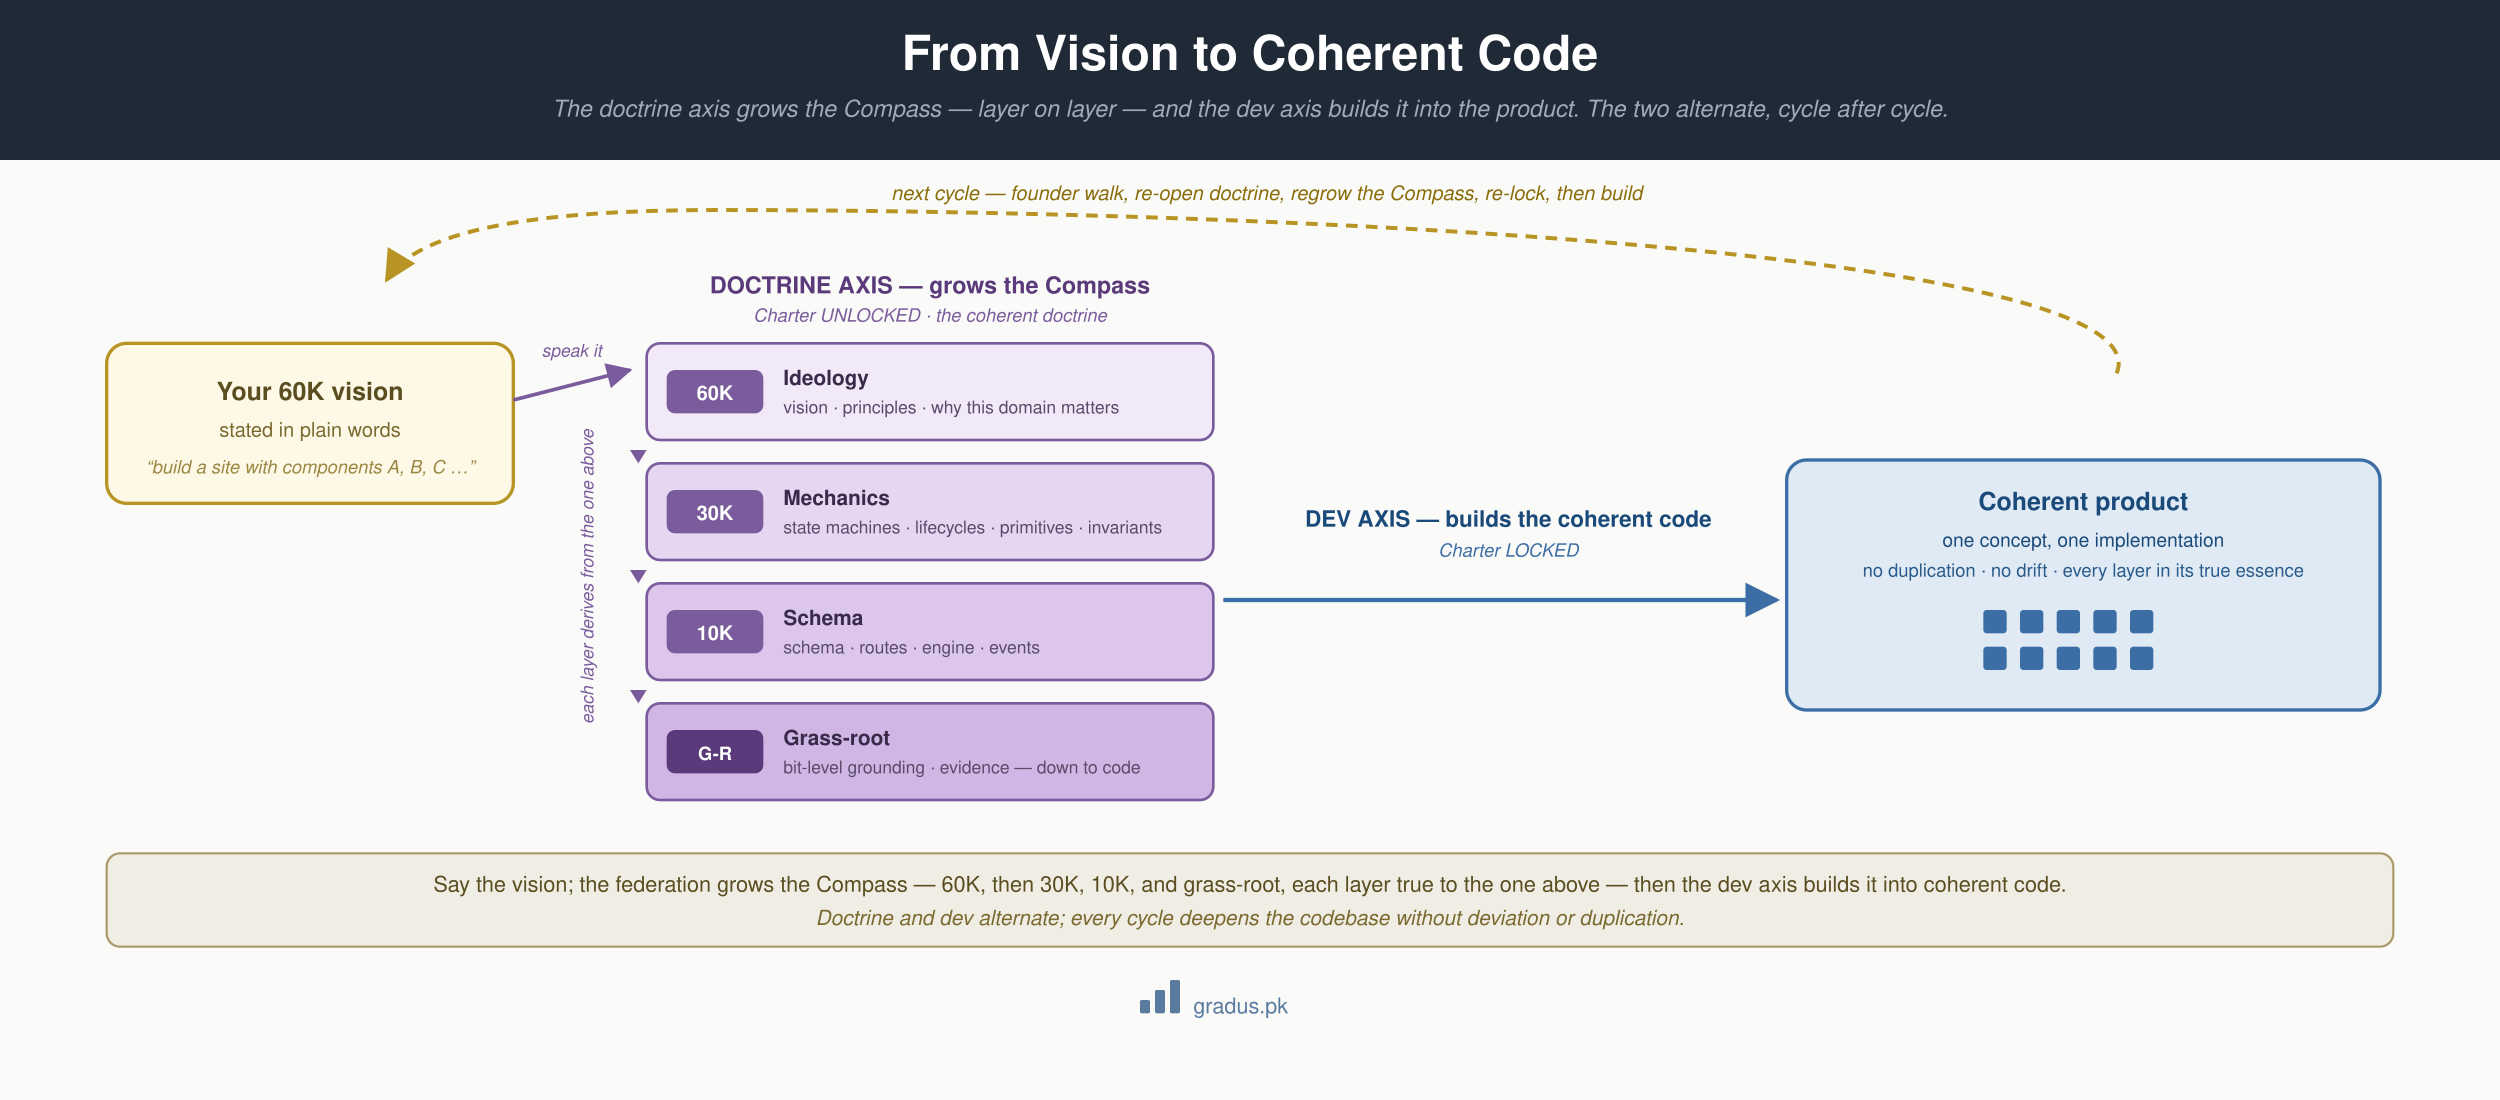
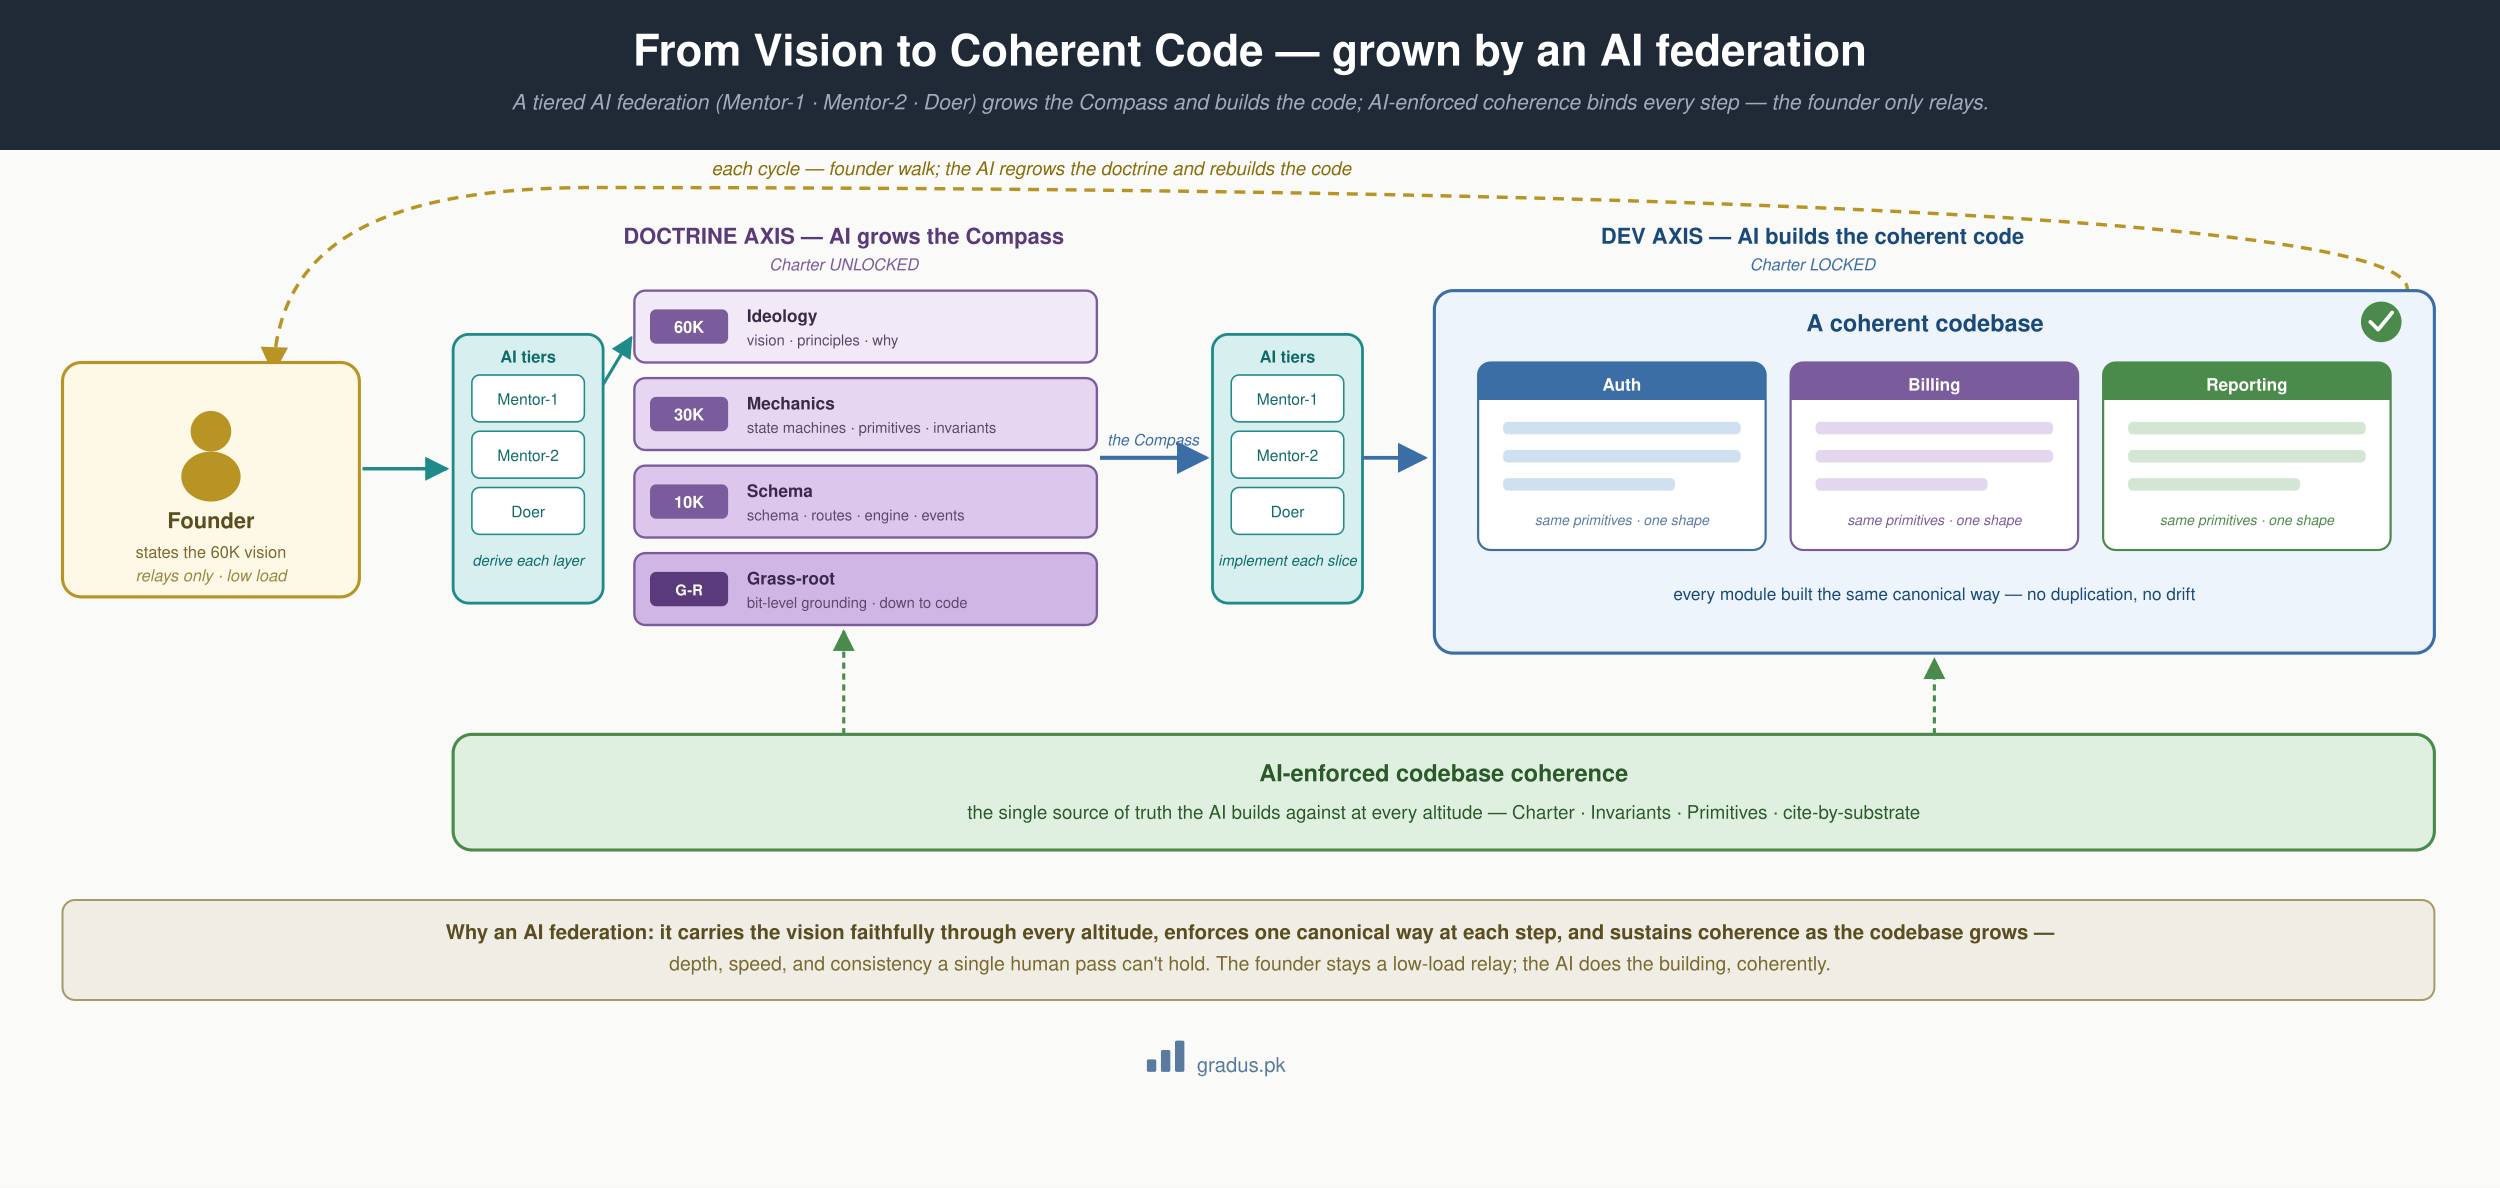
- <svg xmlns="http://www.w3.org/2000/svg" xmlns:xlink="http://www.w3.org/1999/xlink" viewBox="0 0 1500 660" font-family="-apple-system, BlinkMacSystemFont, 'Segoe UI', Helvetica, Arial, sans-serif">
+ <svg xmlns="http://www.w3.org/2000/svg" xmlns:xlink="http://www.w3.org/1999/xlink" viewBox="0 0 1600 760" font-family="-apple-system, BlinkMacSystemFont, 'Segoe UI', Helvetica, Arial, sans-serif">
  <defs>
    <marker id="aP" viewBox="0 0 10 10" refX="9" refY="5" markerWidth="7" markerHeight="7" orient="auto-start-reverse">
      <path d="M0,0 L10,5 L0,10 z" fill="#7a5b9c" />
    </marker>
    <marker id="aB" viewBox="0 0 10 10" refX="9" refY="5" markerWidth="8" markerHeight="8" orient="auto-start-reverse">
      <path d="M0,0 L10,5 L0,10 z" fill="#3b6ea5" />
    </marker>
    <marker id="aC" viewBox="0 0 10 10" refX="9" refY="5" markerWidth="8" markerHeight="8" orient="auto-start-reverse">
      <path d="M0,0 L10,5 L0,10 z" fill="#b89425" />
    </marker>
+     <marker id="aT" viewBox="0 0 10 10" refX="9" refY="5" markerWidth="7" markerHeight="7" orient="auto-start-reverse">
+       <path d="M0,0 L10,5 L0,10 z" fill="#1f8a8a" />
+     </marker>
+     <marker id="aG" viewBox="0 0 10 10" refX="9" refY="5" markerWidth="7" markerHeight="7" orient="auto-start-reverse">
+       <path d="M0,0 L10,5 L0,10 z" fill="#4a8a4a" />
+     </marker>
  </defs>
-   <rect width="1500" height="660" fill="#fafaf8" />
-   <rect x="0" y="0" width="1500" height="96" fill="#1f2a36" />
-   <text x="750" y="42" text-anchor="middle" font-size="29" font-weight="700" fill="#ffffff">From Vision to Coherent Code</text>
-   <text x="750" y="70" text-anchor="middle" font-size="14" fill="#a0aabb" font-style="italic">The doctrine axis grows the Compass — layer on layer — and the dev axis builds it into the product. The two alternate, cycle after cycle.</text>
-   <path d="M 1270 224 C 1300 150, 760 126, 430 126 C 320 126, 250 138, 232 168" fill="none" stroke="#b89425" stroke-width="2.4" stroke-dasharray="7 5" marker-end="url(#aC)" />
-   <text x="760" y="120" text-anchor="middle" font-size="12" fill="#8a6d0a" font-style="italic">next cycle — founder walk, re-open doctrine, regrow the Compass, re-lock, then build</text>
-   <rect x="64" y="206" width="244" height="96" rx="12" fill="#fef8e7" stroke="#b89425" stroke-width="2" />
-   <text x="186" y="240" text-anchor="middle" font-size="15" font-weight="700" fill="#5a4d20">Your 60K vision</text>
-   <text x="186" y="262" text-anchor="middle" font-size="12" fill="#7a6a30">stated in plain words</text>
-   <text x="186" y="284" text-anchor="middle" font-size="11" fill="#9a8740" font-style="italic">“build a site with components A, B, C …”</text>
-   <line x1="308" y1="240" x2="378" y2="222" stroke="#7a5b9c" stroke-width="2.2" marker-end="url(#aP)" />
-   <text x="343" y="214" text-anchor="middle" font-size="10.5" fill="#7a5b9c" font-style="italic">speak it</text>
-   <text x="558" y="176" text-anchor="middle" font-size="14" font-weight="700" fill="#5a3a7a">DOCTRINE AXIS — grows the Compass</text>
-   <text x="558" y="193" text-anchor="middle" font-size="11" fill="#7a5b9c" font-style="italic">Charter UNLOCKED · the coherent doctrine</text>
-   <g>
-     <rect x="388" y="206" width="340" height="58" rx="8" fill="#f1e8f8" stroke="#7a5b9c" stroke-width="1.6" />
-     <rect x="400" y="222" width="58" height="26" rx="5" fill="#7a5b9c" />
-     <text x="429" y="240" text-anchor="middle" font-size="12" font-weight="700" fill="#fff">60K</text>
-     <text x="470" y="231" font-size="12.5" font-weight="600" fill="#3a2a4a">Ideology</text>
-     <text x="470" y="248" font-size="10.5" fill="#5a4a6a">vision · principles · why this domain matters</text>
-     <rect x="388" y="278" width="340" height="58" rx="8" fill="#e6d6f1" stroke="#7a5b9c" stroke-width="1.6" />
-     <rect x="400" y="294" width="58" height="26" rx="5" fill="#7a5b9c" />
-     <text x="429" y="312" text-anchor="middle" font-size="12" font-weight="700" fill="#fff">30K</text>
-     <text x="470" y="303" font-size="12.5" font-weight="600" fill="#3a2a4a">Mechanics</text>
-     <text x="470" y="320" font-size="10.5" fill="#5a4a6a">state machines · lifecycles · primitives · invariants</text>
-     <rect x="388" y="350" width="340" height="58" rx="8" fill="#dcc6ec" stroke="#7a5b9c" stroke-width="1.6" />
-     <rect x="400" y="366" width="58" height="26" rx="5" fill="#7a5b9c" />
-     <text x="429" y="384" text-anchor="middle" font-size="12" font-weight="700" fill="#fff">10K</text>
-     <text x="470" y="375" font-size="12.5" font-weight="600" fill="#3a2a4a">Schema</text>
-     <text x="470" y="392" font-size="10.5" fill="#5a4a6a">schema · routes · engine · events</text>
-     <rect x="388" y="422" width="340" height="58" rx="8" fill="#d0b6e4" stroke="#7a5b9c" stroke-width="1.6" />
-     <rect x="400" y="438" width="58" height="26" rx="5" fill="#5a3a7a" />
-     <text x="429" y="456" text-anchor="middle" font-size="11" font-weight="700" fill="#fff">G-R</text>
-     <text x="470" y="447" font-size="12.5" font-weight="600" fill="#3a2a4a">Grass-root</text>
-     <text x="470" y="464" font-size="10.5" fill="#5a4a6a">bit-level grounding · evidence — down to code</text>
-   </g>
-   <polygon points="378,270 388,270 383,278" fill="#7a5b9c" />
-   <polygon points="378,342 388,342 383,350" fill="#7a5b9c" />
-   <polygon points="378,414 388,414 383,422" fill="#7a5b9c" />
-   <text x="356" y="346" text-anchor="middle" font-size="10.5" fill="#7a5b9c" font-style="italic" transform="rotate(-90 356 346)">each layer derives from the one above</text>
-   <text x="905" y="316" text-anchor="middle" font-size="13.5" font-weight="700" fill="#1a4a7a">DEV AXIS — builds the coherent code</text>
-   <text x="905" y="334" text-anchor="middle" font-size="11" fill="#3b6ea5" font-style="italic">Charter LOCKED</text>
-   <line x1="734" y1="360" x2="1066" y2="360" stroke="#3b6ea5" stroke-width="2.6" marker-end="url(#aB)" />
-   <rect x="1072" y="276" width="356" height="150" rx="12" fill="#dfeaf5" stroke="#3b6ea5" stroke-width="2" />
-   <text x="1250" y="306" text-anchor="middle" font-size="15" font-weight="700" fill="#1a4a7a">Coherent product</text>
-   <text x="1250" y="328" text-anchor="middle" font-size="11.5" fill="#1a4a7a">one concept, one implementation</text>
-   <text x="1250" y="346" text-anchor="middle" font-size="11" fill="#2a5a8a">no duplication · no drift · every layer in its true essence</text>
-   <g fill="#3b6ea5">
-     <rect x="1190" y="366" width="14" height="14" rx="2" />
-     <rect x="1212" y="366" width="14" height="14" rx="2" />
-     <rect x="1234" y="366" width="14" height="14" rx="2" />
-     <rect x="1256" y="366" width="14" height="14" rx="2" />
-     <rect x="1278" y="366" width="14" height="14" rx="2" />
-     <rect x="1190" y="388" width="14" height="14" rx="2" />
-     <rect x="1212" y="388" width="14" height="14" rx="2" />
-     <rect x="1234" y="388" width="14" height="14" rx="2" />
-     <rect x="1256" y="388" width="14" height="14" rx="2" />
-     <rect x="1278" y="388" width="14" height="14" rx="2" />
-   </g>
-   <rect x="64" y="512" width="1372" height="56" rx="8" fill="#f0ede4" stroke="#a89968" stroke-width="1.3" />
-   <text x="750" y="535" text-anchor="middle" font-size="13" fill="#5a4d20">Say the vision; the federation grows the Compass — 60K, then 30K, 10K, and grass-root, each layer true to the one above — then the dev axis builds it into coherent code.</text>
-   <text x="750" y="555" text-anchor="middle" font-size="12.5" fill="#7a6a30" font-style="italic">Doctrine and dev alternate; every cycle deepens the codebase without deviation or duplication.</text>
+   <rect width="1600" height="760" fill="#fafaf8" />
+   <rect x="0" y="0" width="1600" height="96" fill="#1f2a36" />
+   <text x="800" y="42" text-anchor="middle" font-size="28" font-weight="700" fill="#ffffff">From Vision to Coherent Code — grown by an AI federation</text>
+   <text x="800" y="70" text-anchor="middle" font-size="13.5" fill="#a0aabb" font-style="italic">A tiered AI federation (Mentor-1 · Mentor-2 · Doer) grows the Compass and builds the code; AI-enforced coherence binds every step — the founder only relays.</text>
+   <path d="M 1540 188 C 1565 132, 900 120, 380 120 C 250 120, 178 152, 175 238" fill="none" stroke="#b89425" stroke-width="2.2" stroke-dasharray="7 5" marker-end="url(#aC)" />
+   <text x="660" y="112" text-anchor="middle" font-size="12" fill="#8a6d0a" font-style="italic">each cycle — founder walk; the AI regrows the doctrine and rebuilds the code</text>
+   <rect x="40" y="232" width="190" height="150" rx="12" fill="#fef8e7" stroke="#b89425" stroke-width="2" />
+   <circle cx="135" cy="276" r="13" fill="#b89425" />
+   <ellipse cx="135" cy="305" rx="19" ry="16" fill="#b89425" />
+   <text x="135" y="338" text-anchor="middle" font-size="14" font-weight="700" fill="#5a4d20">Founder</text>
+   <text x="135" y="357" text-anchor="middle" font-size="10.5" fill="#7a6a30">states the 60K vision</text>
+   <text x="135" y="372" text-anchor="middle" font-size="10.5" fill="#9a8740" font-style="italic">relays only · low load</text>
+   <line x1="232" y1="300" x2="286" y2="300" stroke="#1f8a8a" stroke-width="2.2" marker-end="url(#aT)" />
+   <text x="540" y="156" text-anchor="middle" font-size="14" font-weight="700" fill="#5a3a7a">DOCTRINE AXIS — AI grows the Compass</text>
+   <text x="540" y="173" text-anchor="middle" font-size="10.5" fill="#7a5b9c" font-style="italic">Charter UNLOCKED</text>
+   <rect x="290" y="214" width="96" height="172" rx="10" fill="#d8efef" stroke="#1f8a8a" stroke-width="1.8" />
+   <text x="338" y="232" text-anchor="middle" font-size="10.5" font-weight="700" fill="#0f6a6a">AI tiers</text>
+   <rect x="302" y="240" width="72" height="30" rx="5" fill="#fff" stroke="#1f8a8a" />
+   <text x="338" y="259" text-anchor="middle" font-size="10" fill="#0f6a6a">Mentor-1</text>
+   <rect x="302" y="276" width="72" height="30" rx="5" fill="#fff" stroke="#1f8a8a" />
+   <text x="338" y="295" text-anchor="middle" font-size="10" fill="#0f6a6a">Mentor-2</text>
+   <rect x="302" y="312" width="72" height="30" rx="5" fill="#fff" stroke="#1f8a8a" />
+   <text x="338" y="331" text-anchor="middle" font-size="10" fill="#0f6a6a">Doer</text>
+   <text x="338" y="362" text-anchor="middle" font-size="9.5" fill="#0f6a6a" font-style="italic">derive each layer</text>
+   <line x1="386" y1="246" x2="404" y2="216" stroke="#1f8a8a" stroke-width="2" marker-end="url(#aT)" />
+   <rect x="406" y="186" width="296" height="46" rx="7" fill="#f1e8f8" stroke="#7a5b9c" stroke-width="1.5" />
+   <rect x="416" y="198" width="50" height="22" rx="4" fill="#7a5b9c" />
+   <text x="441" y="213" text-anchor="middle" font-size="10.5" font-weight="700" fill="#fff">60K</text>
+   <text x="478" y="206" font-size="11" font-weight="600" fill="#3a2a4a">Ideology</text>
+   <text x="478" y="221" font-size="9.5" fill="#5a4a6a">vision · principles · why</text>
+   <rect x="406" y="242" width="296" height="46" rx="7" fill="#e6d6f1" stroke="#7a5b9c" stroke-width="1.5" />
+   <rect x="416" y="254" width="50" height="22" rx="4" fill="#7a5b9c" />
+   <text x="441" y="269" text-anchor="middle" font-size="10.5" font-weight="700" fill="#fff">30K</text>
+   <text x="478" y="262" font-size="11" font-weight="600" fill="#3a2a4a">Mechanics</text>
+   <text x="478" y="277" font-size="9.5" fill="#5a4a6a">state machines · primitives · invariants</text>
+   <rect x="406" y="298" width="296" height="46" rx="7" fill="#dcc6ec" stroke="#7a5b9c" stroke-width="1.5" />
+   <rect x="416" y="310" width="50" height="22" rx="4" fill="#7a5b9c" />
+   <text x="441" y="325" text-anchor="middle" font-size="10.5" font-weight="700" fill="#fff">10K</text>
+   <text x="478" y="318" font-size="11" font-weight="600" fill="#3a2a4a">Schema</text>
+   <text x="478" y="333" font-size="9.5" fill="#5a4a6a">schema · routes · engine · events</text>
+   <rect x="406" y="354" width="296" height="46" rx="7" fill="#d0b6e4" stroke="#7a5b9c" stroke-width="1.5" />
+   <rect x="416" y="366" width="50" height="22" rx="4" fill="#5a3a7a" />
+   <text x="441" y="381" text-anchor="middle" font-size="9.5" font-weight="700" fill="#fff">G-R</text>
+   <text x="478" y="374" font-size="11" font-weight="600" fill="#3a2a4a">Grass-root</text>
+   <text x="478" y="389" font-size="9.5" fill="#5a4a6a">bit-level grounding · down to code</text>
+   <line x1="704" y1="293" x2="772" y2="293" stroke="#3b6ea5" stroke-width="2.6" marker-end="url(#aB)" />
+   <text x="738" y="285" text-anchor="middle" font-size="10" fill="#3b6ea5" font-style="italic">the Compass</text>
+   <text x="1160" y="156" text-anchor="middle" font-size="14" font-weight="700" fill="#1a4a7a">DEV AXIS — AI builds the coherent code</text>
+   <text x="1160" y="173" text-anchor="middle" font-size="10.5" fill="#3b6ea5" font-style="italic">Charter LOCKED</text>
+   <rect x="776" y="214" width="96" height="172" rx="10" fill="#d8efef" stroke="#1f8a8a" stroke-width="1.8" />
+   <text x="824" y="232" text-anchor="middle" font-size="10.5" font-weight="700" fill="#0f6a6a">AI tiers</text>
+   <rect x="788" y="240" width="72" height="30" rx="5" fill="#fff" stroke="#1f8a8a" />
+   <text x="824" y="259" text-anchor="middle" font-size="10" fill="#0f6a6a">Mentor-1</text>
+   <rect x="788" y="276" width="72" height="30" rx="5" fill="#fff" stroke="#1f8a8a" />
+   <text x="824" y="295" text-anchor="middle" font-size="10" fill="#0f6a6a">Mentor-2</text>
+   <rect x="788" y="312" width="72" height="30" rx="5" fill="#fff" stroke="#1f8a8a" />
+   <text x="824" y="331" text-anchor="middle" font-size="10" fill="#0f6a6a">Doer</text>
+   <text x="824" y="362" text-anchor="middle" font-size="9.5" fill="#0f6a6a" font-style="italic">implement each slice</text>
+   <line x1="872" y1="293" x2="912" y2="293" stroke="#3b6ea5" stroke-width="2.4" marker-end="url(#aB)" />
+   <rect x="918" y="186" width="640" height="232" rx="12" fill="#eef4fb" stroke="#3b6ea5" stroke-width="2" />
+   <text x="1232" y="212" text-anchor="middle" font-size="15" font-weight="700" fill="#1a4a7a">A coherent codebase</text>
+   <circle cx="1524" cy="206" r="13" fill="#4a8a4a" />
+   <path d="M1517,206 l5,5 l9,-11" fill="none" stroke="#fff" stroke-width="2.4" stroke-linecap="round" stroke-linejoin="round" />
+   <rect x="946" y="232" width="184" height="120" rx="8" fill="#ffffff" stroke="#3b6ea5" stroke-width="1.4" />
+   <path d="M946,240 a8,8 0 0 1 8,-8 h168 a8,8 0 0 1 8,8 v16 h-184 z" fill="#3b6ea5" />
+   <text x="1038" y="250" text-anchor="middle" font-size="11" font-weight="700" fill="#fff">Auth</text>
+   <rect x="962" y="270" width="152" height="8" rx="3" fill="#cfe0f0" />
+   <rect x="962" y="288" width="152" height="8" rx="3" fill="#cfe0f0" />
+   <rect x="962" y="306" width="110" height="8" rx="3" fill="#cfe0f0" />
+   <text x="1038" y="336" text-anchor="middle" font-size="9" fill="#5a7aa0" font-style="italic">same primitives · one shape</text>
+   <rect x="1146" y="232" width="184" height="120" rx="8" fill="#ffffff" stroke="#7a5b9c" stroke-width="1.4" />
+   <path d="M1146,240 a8,8 0 0 1 8,-8 h168 a8,8 0 0 1 8,8 v16 h-184 z" fill="#7a5b9c" />
+   <text x="1238" y="250" text-anchor="middle" font-size="11" font-weight="700" fill="#fff">Billing</text>
+   <rect x="1162" y="270" width="152" height="8" rx="3" fill="#e3d6ef" />
+   <rect x="1162" y="288" width="152" height="8" rx="3" fill="#e3d6ef" />
+   <rect x="1162" y="306" width="110" height="8" rx="3" fill="#e3d6ef" />
+   <text x="1238" y="336" text-anchor="middle" font-size="9" fill="#7a5b9c" font-style="italic">same primitives · one shape</text>
+   <rect x="1346" y="232" width="184" height="120" rx="8" fill="#ffffff" stroke="#4a8a4a" stroke-width="1.4" />
+   <path d="M1346,240 a8,8 0 0 1 8,-8 h168 a8,8 0 0 1 8,8 v16 h-184 z" fill="#4a8a4a" />
+   <text x="1438" y="250" text-anchor="middle" font-size="11" font-weight="700" fill="#fff">Reporting</text>
+   <rect x="1362" y="270" width="152" height="8" rx="3" fill="#d3e6d3" />
+   <rect x="1362" y="288" width="152" height="8" rx="3" fill="#d3e6d3" />
+   <rect x="1362" y="306" width="110" height="8" rx="3" fill="#d3e6d3" />
+   <text x="1438" y="336" text-anchor="middle" font-size="9" fill="#4a8a4a" font-style="italic">same primitives · one shape</text>
+   <text x="1238" y="384" text-anchor="middle" font-size="11" fill="#1a4a7a">every module built the same canonical way — no duplication, no drift</text>
+   <rect x="290" y="470" width="1268" height="74" rx="12" fill="#e0f0e0" stroke="#4a8a4a" stroke-width="2" />
+   <text x="924" y="500" text-anchor="middle" font-size="15" font-weight="700" fill="#2a5a2a">AI-enforced codebase coherence</text>
+   <text x="924" y="524" text-anchor="middle" font-size="12" fill="#2a5a2a">the single source of truth the AI builds against at every altitude — Charter · Invariants · Primitives · cite-by-substrate</text>
+   <line x1="540" y1="470" x2="540" y2="404" stroke="#4a8a4a" stroke-width="2" stroke-dasharray="4 3" marker-end="url(#aG)" />
+   <line x1="1238" y1="470" x2="1238" y2="422" stroke="#4a8a4a" stroke-width="2" stroke-dasharray="4 3" marker-end="url(#aG)" />
+   <rect x="40" y="576" width="1518" height="64" rx="8" fill="#f0ede4" stroke="#a89968" stroke-width="1.3" />
+   <text x="800" y="601" text-anchor="middle" font-size="13" font-weight="600" fill="#5a4d20">Why an AI federation: it carries the vision faithfully through every altitude, enforces one canonical way at each step, and sustains coherence as the codebase grows —</text>
+   <text x="800" y="621" text-anchor="middle" font-size="12.5" fill="#7a6a30">depth, speed, and consistency a single human pass can't hold. The founder stays a low-load relay; the AI does the building, coherently.</text>
  <a href="https://gradus.pk" xlink:href="https://gradus.pk" target="_blank">
    <g fill="#5a7aa0">
-       <rect x="684" y="600" width="6" height="8" rx="1" />
-       <rect x="693" y="594" width="6" height="14" rx="1" />
-       <rect x="702" y="588" width="6" height="20" rx="1" />
+       <rect x="734" y="678" width="6" height="8" rx="1" />
+       <rect x="743" y="672" width="6" height="14" rx="1" />
+       <rect x="752" y="666" width="6" height="20" rx="1" />
    </g>
-     <text x="716" y="608" font-size="13" fill="#5a7aa0">gradus.pk</text>
+     <text x="766" y="686" font-size="13" fill="#5a7aa0">gradus.pk</text>
  </a>
</svg>
